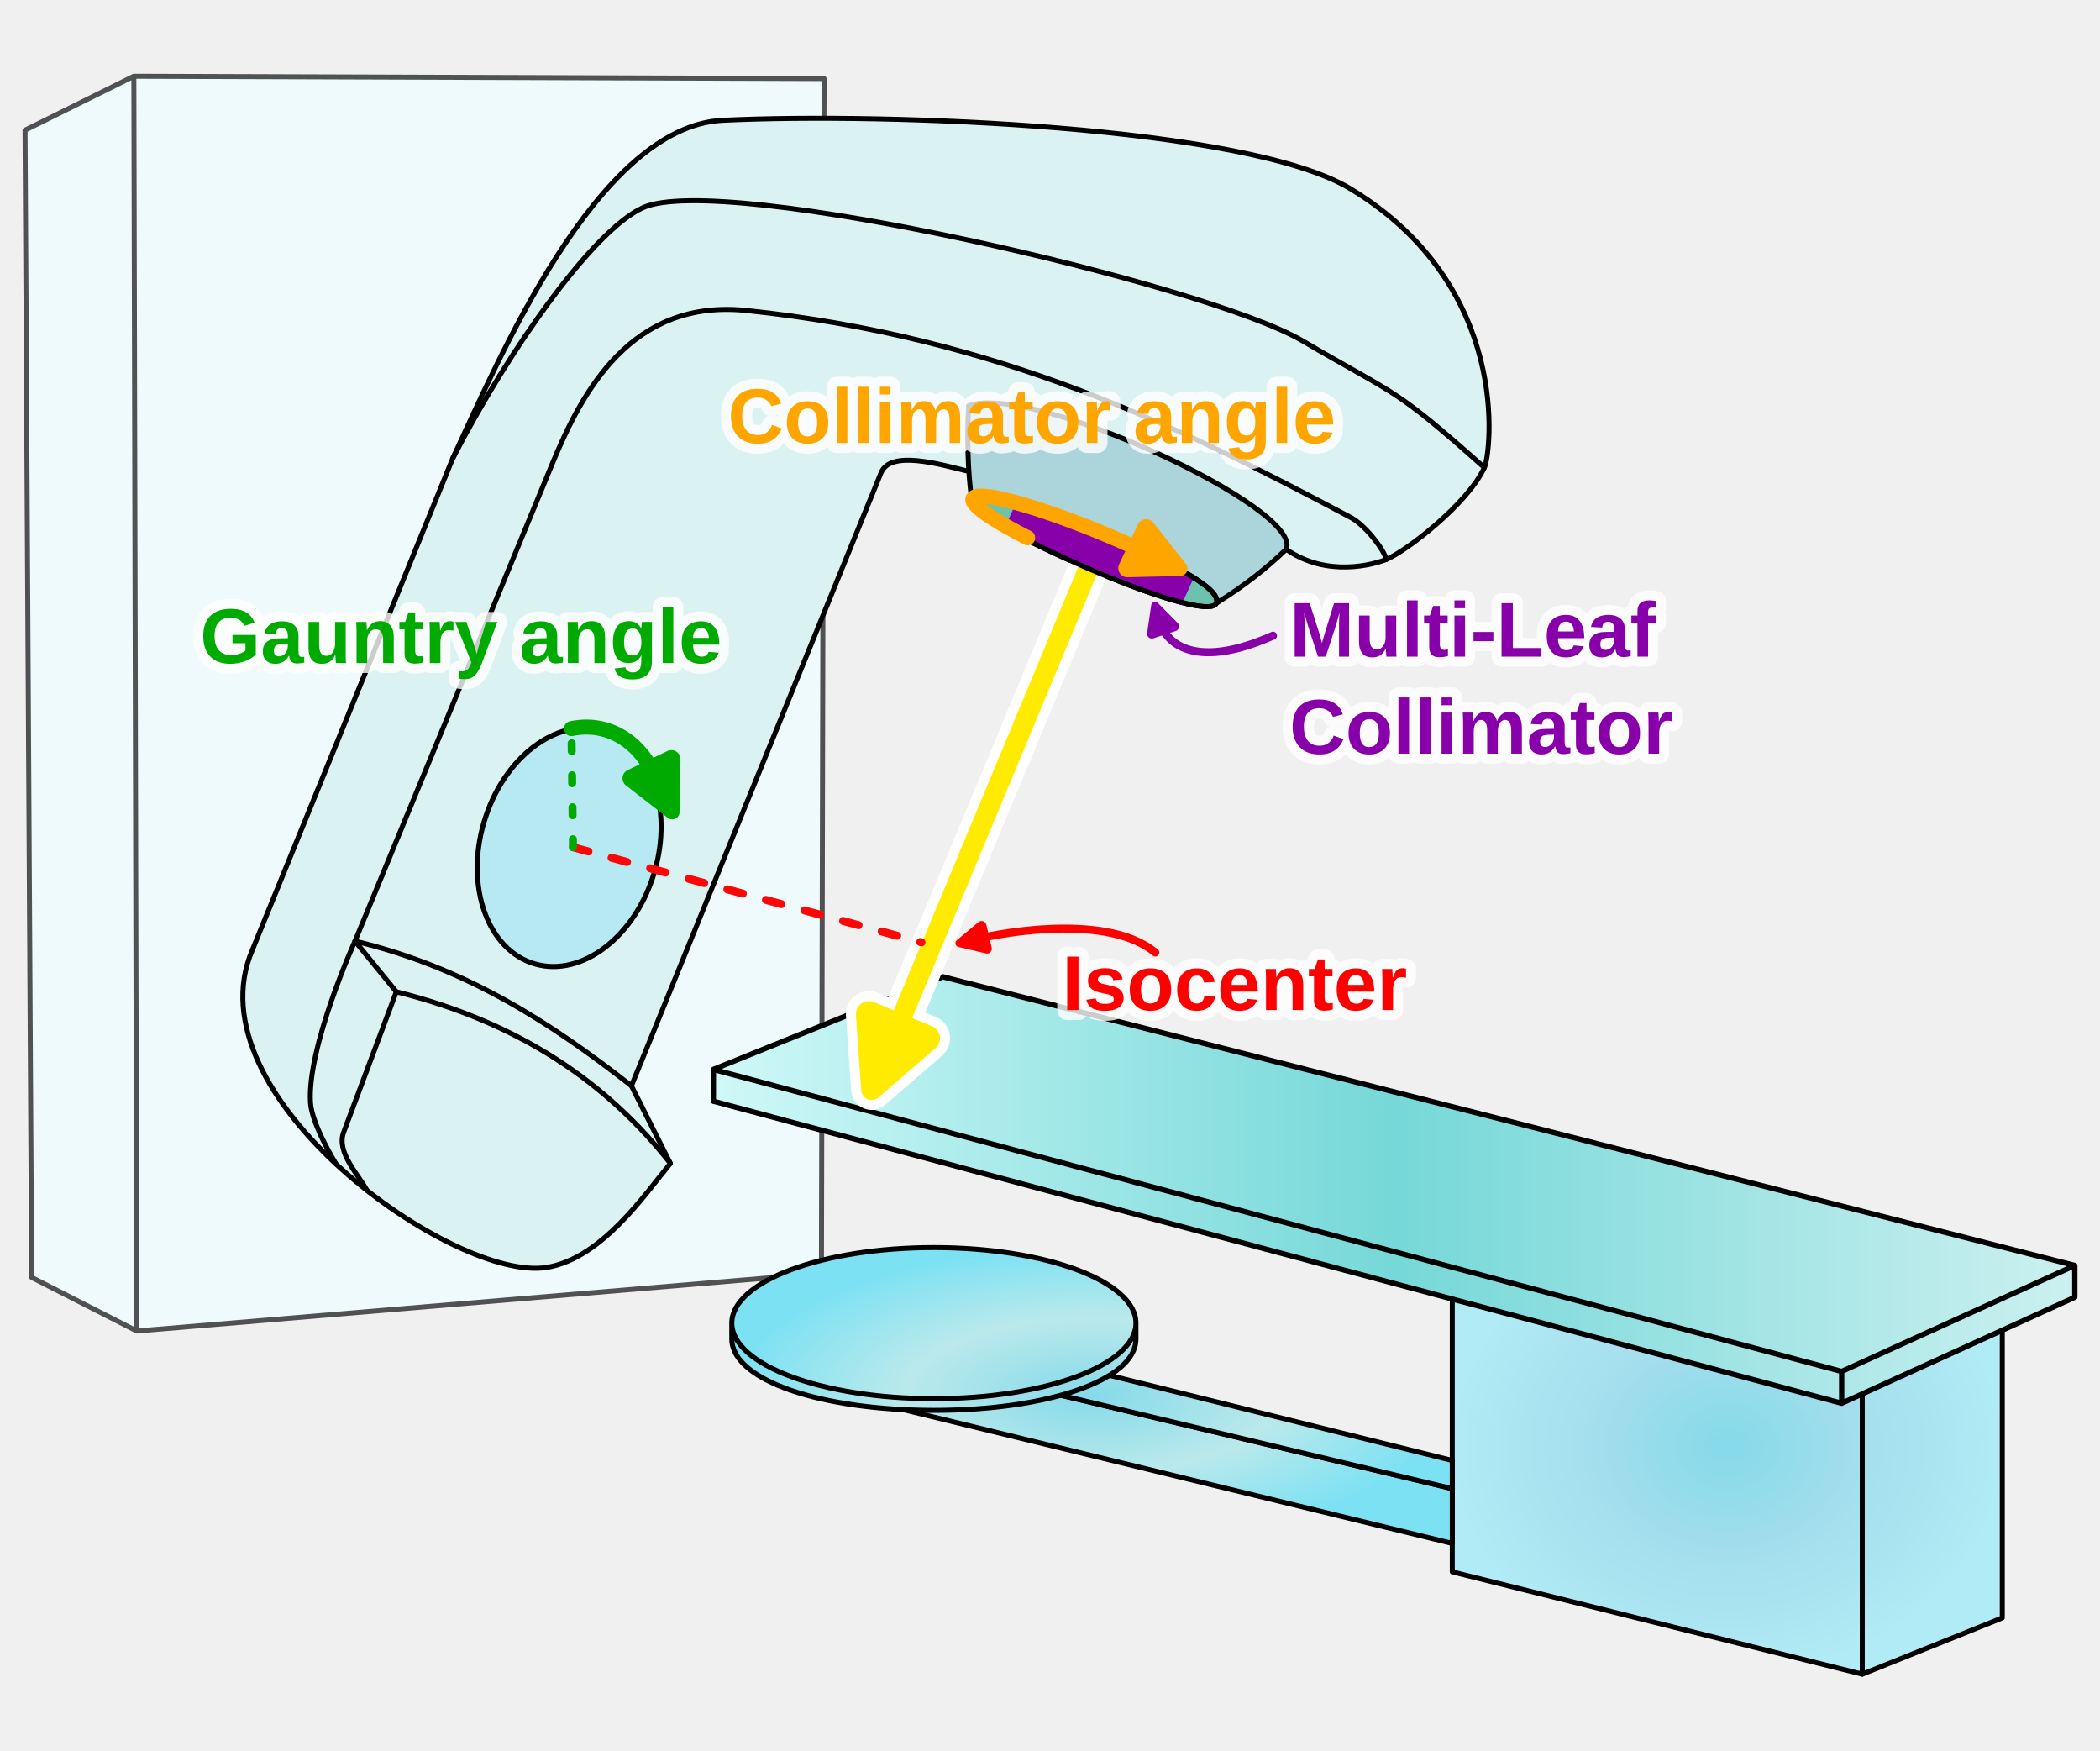
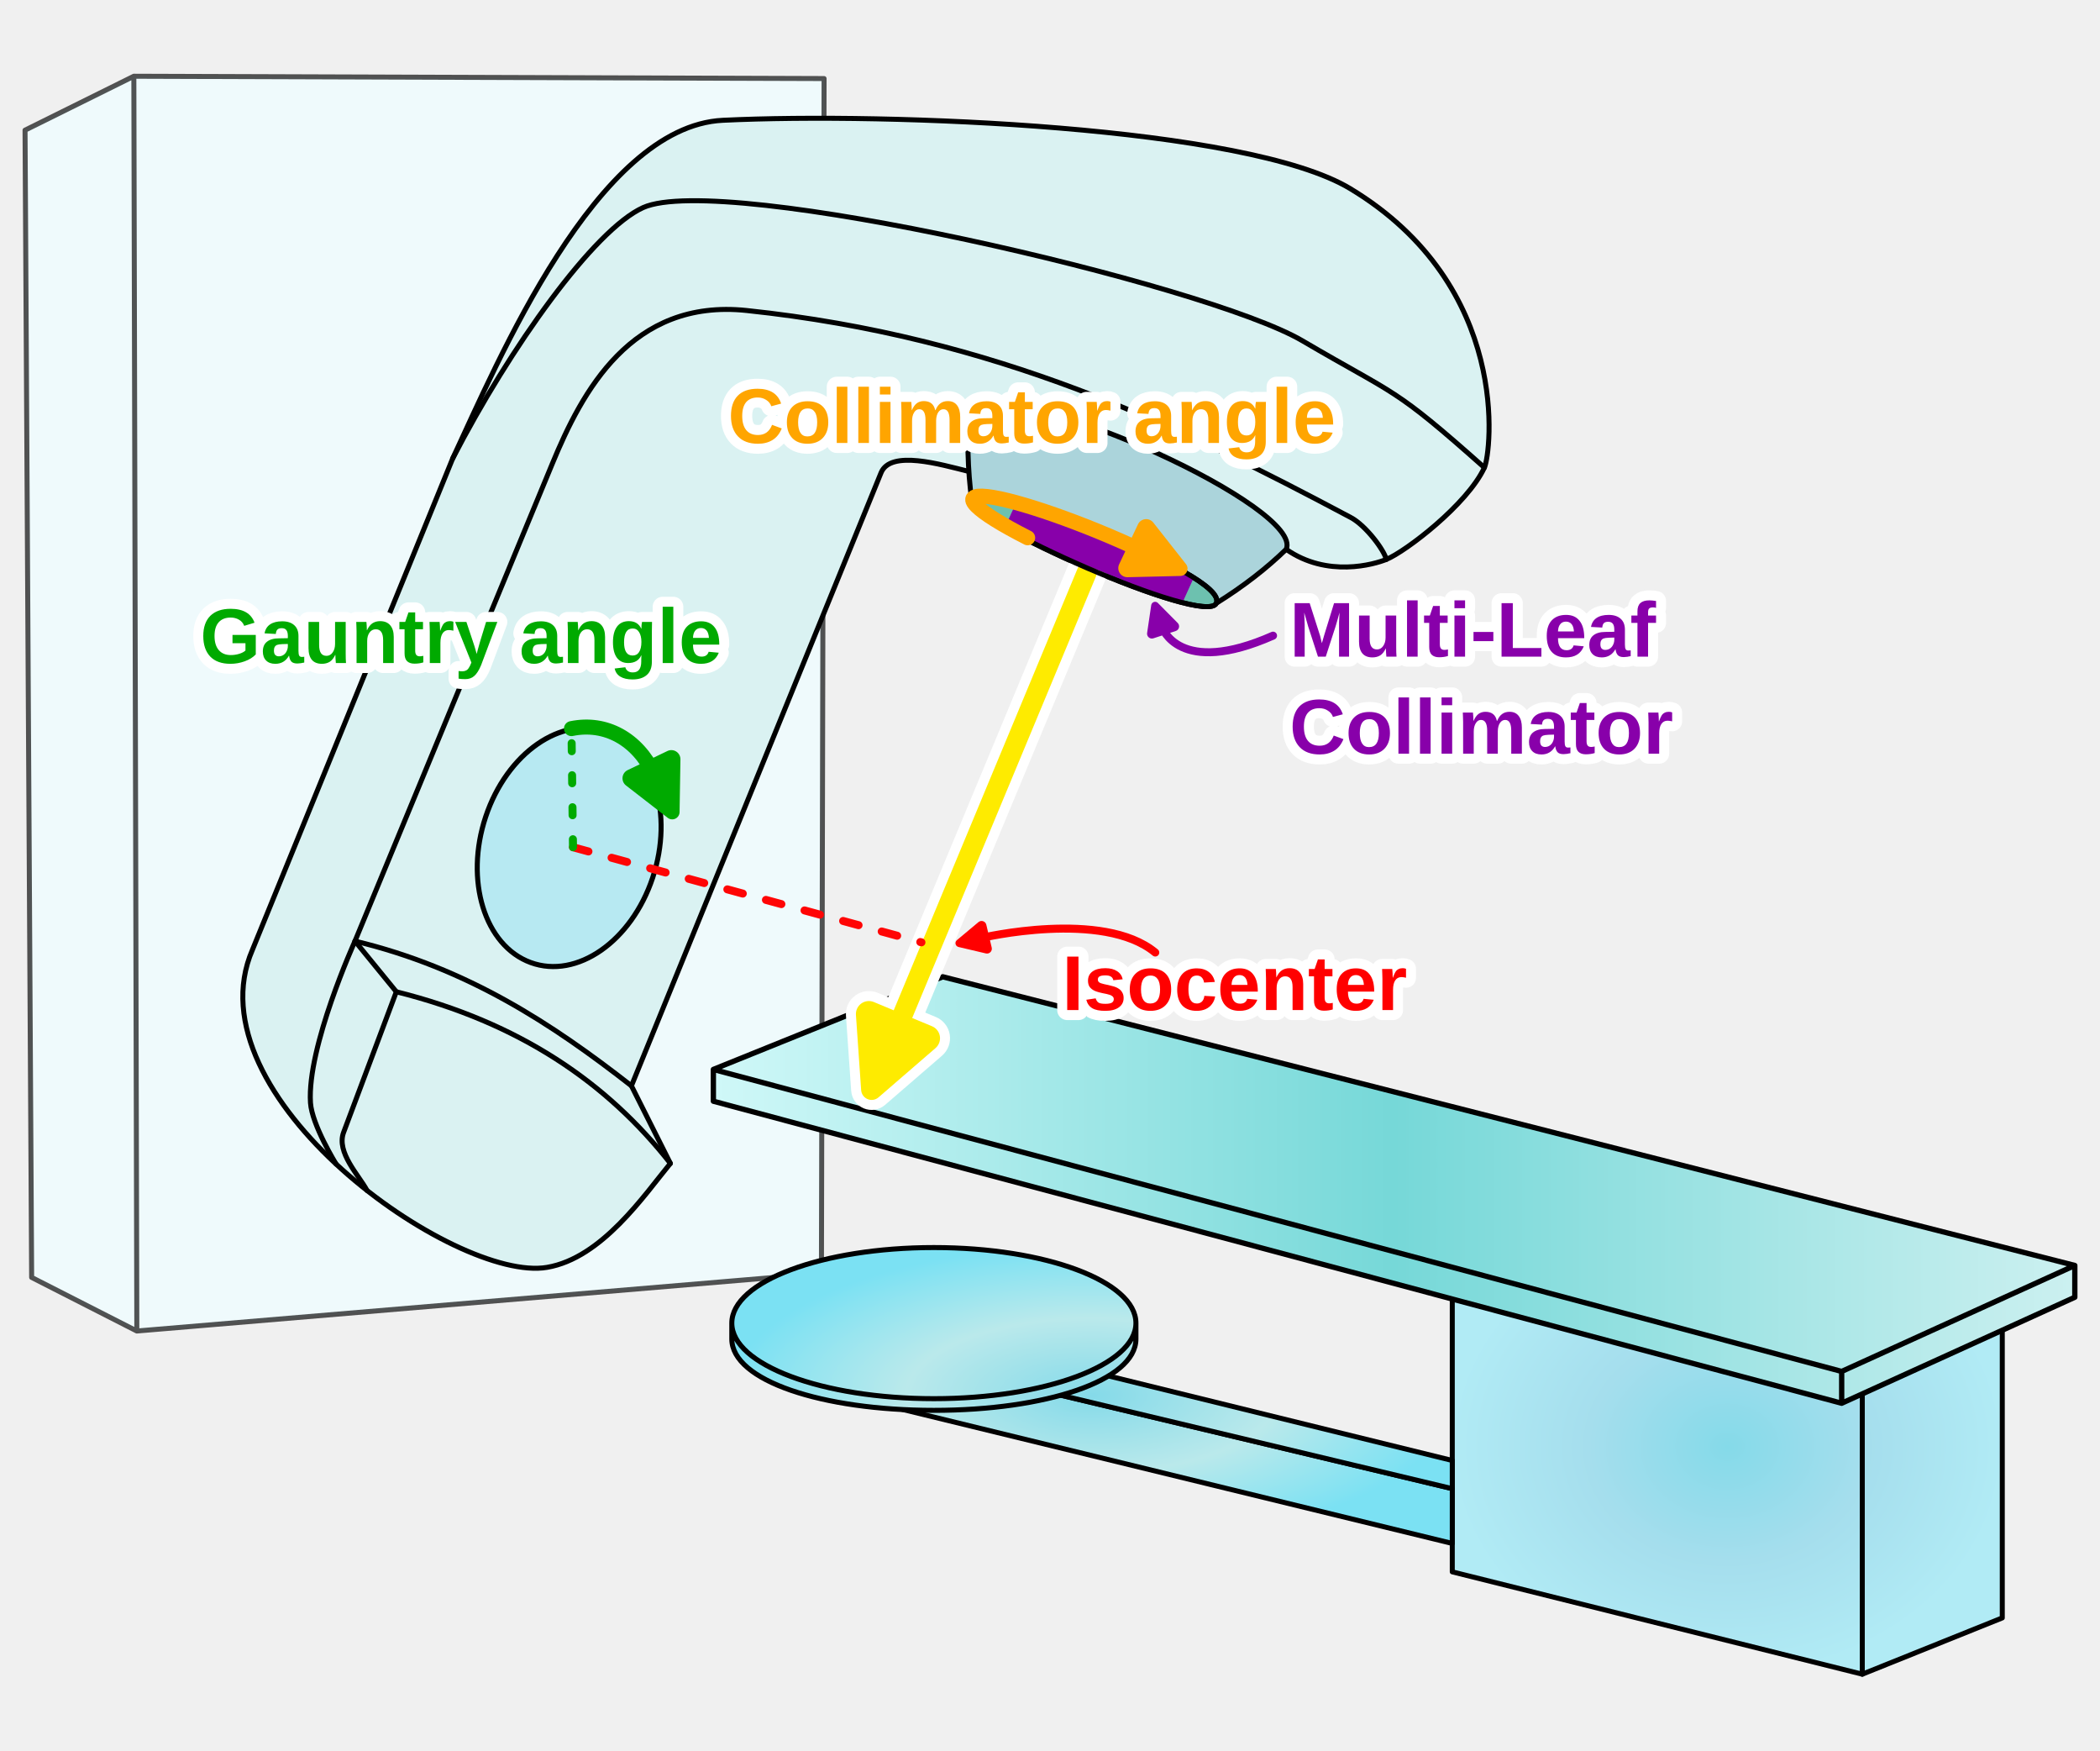
<svg xmlns="http://www.w3.org/2000/svg" xmlns:xlink="http://www.w3.org/1999/xlink" width="210mm" height="175mm" viewBox="0 0 210 175" version="1.1" id="svg1" xml:space="preserve">
  <defs id="defs1">
    <linearGradient id="swatch4482">
      <stop style="stop-color:#85dae9;stop-opacity:1;" offset="0" id="stop4483" />
      <stop style="stop-color:#a5deed;stop-opacity:1;" offset="0.5" id="stop4485" />
      <stop style="stop-color:#b1ebf5;stop-opacity:1;" offset="1" id="stop4484" />
    </linearGradient>
    <linearGradient id="linearGradient4475">
      <stop style="stop-color:#d0f8f8;stop-opacity:1;" offset="0" id="stop4476" />
      <stop style="stop-color:#76d8d8;stop-opacity:1;" offset="0.5" id="stop4478" />
      <stop style="stop-color:#ccf0f0;stop-opacity:1;" offset="1" id="stop4477" />
    </linearGradient>
    <linearGradient id="linearGradient4472">
      <stop style="stop-color:#85dae9;stop-opacity:1;" offset="0" id="stop4473" />
      <stop style="stop-color:#bae9eb;stop-opacity:1;" offset="0.514" id="stop4475" />
      <stop style="stop-color:#7be1f3;stop-opacity:1;" offset="1" id="stop4474" />
    </linearGradient>
    <marker style="overflow:visible" id="RoundedArrow" refX="0" refY="0" orient="auto-start-reverse" markerWidth="0.7" markerHeight="0.7" viewBox="0 0 1 1" preserveAspectRatio="xMidYMid">
      <path transform="scale(0.7)" d="m -0.211,-4.106 6.422,3.211 a 1,1 90 0 1 0,1.789 L -0.211,4.106 A 1.236,1.236 31.717 0 1 -2,3 v -6 a 1.236,1.236 148.283 0 1 1.789,-1.106 z" style="fill:context-stroke;fill-rule:evenodd;stroke:none" id="path8" />
    </marker>
    <mask maskUnits="userSpaceOnUse" id="mask4461">
      <rect style="fill:#ffffff;fill-opacity:0.496;stroke:#828282;stroke-width:0.5;stroke-linecap:round;stroke-linejoin:round;stroke-dasharray:none;stroke-opacity:1;paint-order:markers fill stroke" id="rect4462" width="207.355" height="164.415" x="203.622" y="71.48" />
    </mask>
    <marker style="overflow:visible" id="RoundedArrow-4" refX="0" refY="0" orient="auto-start-reverse" markerWidth="0.7" markerHeight="0.7" viewBox="0 0 1 1" preserveAspectRatio="xMidYMid">
      <path transform="scale(0.7)" d="m -0.211,-4.106 6.422,3.211 a 1,1 90 0 1 0,1.789 L -0.211,4.106 A 1.236,1.236 31.717 0 1 -2,3 v -6 a 1.236,1.236 148.283 0 1 1.789,-1.106 z" style="fill:context-stroke;fill-rule:evenodd;stroke:none" id="path8-4" />
    </marker>
    <radialGradient xlink:href="#linearGradient4472" id="radialGradient4474" cx="112.976" cy="201.32" fx="112.976" fy="201.32" r="36.274" gradientTransform="matrix(1,0,0,0.4146517,0,117.8422)" gradientUnits="userSpaceOnUse" />
    <linearGradient xlink:href="#linearGradient4475" id="linearGradient4477" x1="72.635" y1="184.538" x2="209.31" y2="184.538" gradientUnits="userSpaceOnUse" />
    <radialGradient xlink:href="#swatch4482" id="radialGradient4483" cx="176.5" cy="206.436" fx="176.5" fy="206.436" r="27.75" gradientTransform="matrix(1,0,0,0.8287326,0,35.35581)" gradientUnits="userSpaceOnUse" />
    <marker style="overflow:visible" id="RoundedArrow-4-4" refX="0" refY="0" orient="auto-start-reverse" markerWidth="0.7" markerHeight="0.7" viewBox="0 0 1 1" preserveAspectRatio="xMidYMid">
      <path transform="scale(0.7)" d="m -0.211,-4.106 6.422,3.211 a 1,1 90 0 1 0,1.789 L -0.211,4.106 A 1.236,1.236 31.717 0 1 -2,3 v -6 a 1.236,1.236 148.283 0 1 1.789,-1.106 z" style="fill:context-stroke;fill-rule:evenodd;stroke:none" id="path8-4-8" />
    </marker>
  </defs>
  <g id="layer1" transform="translate(-1.56314,-65.56494)">
    <path id="path4426" style="fill:#effafc;fill-opacity:1;stroke:#000000;stroke-width:0.5;stroke-linecap:round;stroke-linejoin:round;stroke-dasharray:none;stroke-opacity:0.667;paint-order:markers fill stroke" d="m 14.948,73.187 0.298,125.446 M 4.067,78.578 14.948,73.187 83.971,73.419 83.706,192.878 15.245,198.633 4.728,193.275 Z" />
    <g id="g4453" transform="translate(1.404314,5.346471)">
      <path style="fill:#daf2f2;fill-opacity:1;stroke:#000000;stroke-width:0.5;stroke-linecap:round;stroke-linejoin:round;stroke-dasharray:none;stroke-opacity:1;paint-order:markers fill stroke" d="m 128.778,115.135 c 4.109,2.872 8.813,1.502 10.01,1.014 1.939,-0.791 8.096,-5.495 9.811,-9.185 0.653,-1.404 2.823,-18.092 -13.416,-27.887 C 124.832,72.833 88.977,71.453 72.45,72.244 59.826,72.848 49.921,96.425 45.425,106.062 l -20.025,49.118 c -6.32,14.605 20.31,33.292 29.459,31.744 5.495,-0.93 9.733,-7.234 12.338,-10.395 l -3.895,-7.754 24.96,-61.288 c 0.949,-2.329 5.944,-0.833 8.743,-0.146 0,0 22.834,1.547 31.771,7.794 z" id="path4437" />
      <path style="fill:none;fill-opacity:0.462;stroke:#000000;stroke-width:0.5;stroke-linecap:round;stroke-linejoin:round;stroke-dasharray:none;stroke-opacity:1;paint-order:markers fill stroke" d="M 67.198,176.529 C 60.888,168.485 52.138,162.449 39.791,159.37 l -5.271,14.056 c -0.752,2.006 1.539,4.299 2.339,5.808" id="path4445" />
      <path style="fill:none;fill-opacity:0.462;stroke:#000000;stroke-width:0.5;stroke-linecap:round;stroke-linejoin:round;stroke-dasharray:none;stroke-opacity:1;paint-order:markers fill stroke" d="m 63.304,168.775 c -7.914,-6.178 -16.392,-11.769 -27.647,-14.469 0,0 -4.805,10.582 -4.451,16.157 0.141,2.212 2.564,6.136 2.564,6.136" id="path4446" />
      <path style="fill:#000000;fill-opacity:0.462;stroke:#000000;stroke-width:0.5;stroke-linecap:round;stroke-linejoin:round;stroke-dasharray:none;stroke-opacity:1;paint-order:markers fill stroke" d="m 35.657,154.306 4.134,5.064" id="path4447" />
      <path style="fill:none;fill-opacity:0.462;stroke:#000000;stroke-width:0.5;stroke-linecap:round;stroke-linejoin:round;stroke-dasharray:none;stroke-opacity:1;paint-order:markers fill stroke" d="m 138.787,116.149 c -0.202,-0.928 -2.051,-3.397 -3.546,-4.192 C 117.929,102.757 99.793,93.896 74.827,91.261 63.28,90.042 58.362,99.384 55.397,106.557 l -19.74,47.749" id="path4448" />
      <path style="fill:none;fill-opacity:0.462;stroke:#000000;stroke-width:0.5;stroke-linecap:round;stroke-linejoin:round;stroke-dasharray:none;stroke-opacity:1;paint-order:markers fill stroke" d="m 45.425,106.062 c 5.736,-11.124 14.13,-22.871 19.043,-25.089 7.921,-3.577 56.337,7.687 65.909,13.302 9.572,5.616 9.003,4.495 18.221,12.689" id="path4449" />
      <path id="path4442" style="fill:#abd4db;fill-opacity:1;stroke:#000000;stroke-width:0.5;stroke-linecap:round;stroke-linejoin:round;stroke-dasharray:none;stroke-opacity:1;paint-order:markers fill stroke" d="m 97.348,110.323 c -0.46,-3.235 -0.456,-6.392 -0.336,-9.53 6.161,-2.389 33.598,10.259 31.766,14.342 -1.948,1.891 -4.257,3.692 -6.985,5.389 z" />
      <path style="fill:#6dc1af;fill-opacity:1;stroke:#000000;stroke-width:0.5;stroke-linecap:round;stroke-linejoin:round;stroke-dasharray:none;stroke-opacity:1;paint-order:markers fill stroke" d="m 97.348,110.323 c -0.778,1.831 23.378,12.596 24.445,10.201 1.31,-2.941 -23.667,-12.032 -24.445,-10.201 z" id="path4450" />
    </g>
    <g id="g4455" transform="translate(-2.209176,3.758971)" style="fill:url(#radialGradient4483);fill-opacity:1">
      <path style="fill:url(#radialGradient4483);fill-opacity:1;stroke:#000000;stroke-width:0.5;stroke-linecap:round;stroke-linejoin:round;stroke-dasharray:none;stroke-opacity:1;paint-order:markers fill stroke" d="m 149,218.952 v -35.263 l 55,5.336 v 34.531 l -14,5.627 z" id="path4454" />
      <path style="fill:url(#radialGradient4483);fill-opacity:1;stroke:#000000;stroke-width:0.5;stroke-linecap:round;stroke-linejoin:round;stroke-dasharray:none;stroke-opacity:1;paint-order:markers fill stroke" d="M 190,229.184 V 192.443" id="path4455" />
    </g>
    <g id="g4460" transform="translate(-2.209176,3.758971)" style="fill:url(#radialGradient4474);fill-opacity:1">
      <g id="g4459" style="fill:url(#radialGradient4474);fill-opacity:1">
        <path style="fill:url(#radialGradient4474);fill-opacity:1;stroke:#000000;stroke-width:0.5;stroke-linecap:round;stroke-linejoin:round;stroke-dasharray:none;stroke-opacity:1;paint-order:markers fill stroke" d="M 149,216.111 88.831,201.449 88.871,196.285 149,210.633 Z" id="path4457" />
-         <path style="fill:url(#radialGradient4474);fill-opacity:1;stroke:#000000;stroke-width:0.5;stroke-linecap:round;stroke-linejoin:round;stroke-dasharray:none;stroke-opacity:1;paint-order:markers fill stroke" d="m 149,210.633 v -2.816 l -41.513,-10.309 -4.465,2.154 z" id="path4458" />
+         <path style="fill:url(#radialGradient4474);fill-opacity:1;stroke:#000000;stroke-width:0.5;stroke-linecap:round;stroke-linejoin:round;stroke-dasharray:none;stroke-opacity:1;paint-order:markers fill stroke" d="m 149,210.633 v -2.816 l -55.664,-13.686 -4.465,2.154 z" id="path4458" />
      </g>
-       <path id="path4456" style="fill:url(#radialGradient4474);fill-opacity:1;stroke:#000000;stroke-width:0.503;stroke-linecap:round;stroke-linejoin:round;paint-order:markers fill stroke" d="m 117.365,194.084 c 0,4.172 -9.046,7.554 -20.206,7.554 -11.159,0 -20.206,-3.382 -20.206,-7.554 -10e-7,-4.172 9.046,-7.554 20.206,-7.554 11.159,0 20.206,3.382 20.206,7.554 z m 0,0 v 1.587 c 1e-5,4.172 -9.046,7.135 -20.206,7.135 -11.159,0 -20.206,-2.963 -20.206,-7.135 v -1.587" />
+       <path id="path4456" style="display:inline;fill:url(#radialGradient4474);fill-opacity:1;stroke:#000000;stroke-width:0.503;stroke-linecap:round;stroke-linejoin:round;paint-order:markers fill stroke" d="m 117.365,194.084 c 0,4.172 -9.046,7.554 -20.206,7.554 -11.159,0 -20.206,-3.382 -20.206,-7.554 -10e-7,-4.172 9.046,-7.554 20.206,-7.554 11.159,0 20.206,3.382 20.206,7.554 z m 0,0 v 1.587 c 1e-5,4.172 -9.046,7.135 -20.206,7.135 -11.159,0 -20.206,-2.963 -20.206,-7.135 v -1.587" />
    </g>
    <path id="path4453" style="fill:url(#linearGradient4477);fill-opacity:1;stroke:#000000;stroke-width:0.53;stroke-linecap:round;stroke-linejoin:round;stroke-dasharray:none;stroke-opacity:1;paint-order:markers fill stroke" d="m 185.731,202.676 v 3.179 m 23.314,-13.776 v 3.179 l -23.314,10.597 -112.831,-30.195 v -3.179 m 136.145,19.597 -23.314,10.597 -112.831,-30.195 22.939,-9.261 z" />
    <ellipse style="fill:#b7e9f2;fill-opacity:1;stroke:#000000;stroke-width:0.507;stroke-linecap:round;stroke-linejoin:round;stroke-dasharray:none;stroke-opacity:1;paint-order:markers fill stroke" id="path4459" cx="103.056" cy="121.136" rx="8.888" ry="12.154" transform="matrix(0.9393194,0.3430437,-0.3163502,0.9486425,0,0)" />
    <g id="path4462" style="stroke:#ffffff;paint-order:markers stroke fill;stroke-width:2;stroke-dasharray:none">
      <g id="g4489" style="stroke:#ffffff;paint-order:markers stroke fill;stroke-width:2;stroke-dasharray:none">
        <path id="path4489" style="color:#000000;fill:#feeb00;fill-rule:evenodd;stroke:#ffffff;paint-order:markers stroke fill;stroke-width:2;stroke-dasharray:none" d="M 110.116 121.795 A 1 1 0 0 0 109.322 122.402 L 90.935 166.57 L 88.951 165.744 A 1.298 1.298 0 0 0 87.157 167.032 L 87.679 174.553 A 1.05 1.05 0 0 0 89.413 175.275 L 95.117 170.345 A 1.298 1.298 0 0 0 94.767 168.165 L 92.782 167.339 L 111.168 123.17 A 1 1 0 0 0 110.629 121.863 A 1 1 0 0 0 110.116 121.795 z " />
      </g>
    </g>
-     <text xml:space="preserve" style="font-style:normal;font-variant:normal;font-weight:bold;font-stretch:normal;font-size:7.761px;font-family:Arial;-inkscape-font-specification:'Arial Bold';text-align:center;letter-spacing:0px;word-spacing:0px;text-anchor:middle;fill:#ff0000;fill-opacity:1;stroke:#ffffff;stroke-width:2;stroke-linecap:round;stroke-linejoin:round;stroke-dasharray:none;stroke-dashoffset:0;stroke-opacity:0.8;paint-order:stroke markers fill" x="130.414" y="166.543" id="text4465-4">
-       <tspan id="tspan4465-3" style="font-style:normal;font-variant:normal;font-weight:bold;font-stretch:normal;font-size:7.761px;font-family:Arial;-inkscape-font-specification:'Arial Bold';letter-spacing:0px;fill:#ff0000;fill-opacity:1;stroke:#ffffff;stroke-width:2;stroke-dasharray:none;stroke-opacity:0.8;paint-order:stroke markers fill" x="130.414" y="166.543">Isocenter</tspan>
+     <text xml:space="preserve" style="font-style:normal;font-variant:normal;font-weight:bold;font-stretch:normal;font-size:7.761px;font-family:Arial;-inkscape-font-specification:'Arial Bold';text-align:center;letter-spacing:0px;word-spacing:0px;text-anchor:middle;fill:#ff0000;fill-opacity:1;stroke:#ffffff;stroke-width:2;stroke-linecap:round;stroke-linejoin:round;stroke-dasharray:none;stroke-dashoffset:0;stroke-opacity:1;paint-order:stroke markers fill" x="130.414" y="166.543" id="text4465-4">
+       <tspan id="tspan4465-3" style="font-style:normal;font-variant:normal;font-weight:bold;font-stretch:normal;font-size:7.761px;font-family:Arial;-inkscape-font-specification:'Arial Bold';letter-spacing:0px;fill:#ff0000;fill-opacity:1;stroke:#ffffff;stroke-width:2;stroke-dasharray:none;stroke-opacity:1;paint-order:stroke markers fill" x="130.414" y="166.543">Isocenter</tspan>
    </text>
-     <text xml:space="preserve" style="font-style:normal;font-variant:normal;font-weight:bold;font-stretch:normal;font-size:7.761px;font-family:Arial;-inkscape-font-specification:'Arial Bold';text-align:start;letter-spacing:0px;word-spacing:0px;text-anchor:start;fill:#8800aa;fill-opacity:1;stroke:#ffffff;stroke-width:2;stroke-linecap:round;stroke-linejoin:round;stroke-dasharray:none;stroke-dashoffset:0;stroke-opacity:0.8;paint-order:stroke markers fill" x="130.515" y="131.209" id="text4465-4-9">
-       <tspan id="tspan4465-3-1" style="font-style:normal;font-variant:normal;font-weight:bold;font-stretch:normal;font-size:7.761px;font-family:Arial;-inkscape-font-specification:'Arial Bold';text-align:start;letter-spacing:0px;text-anchor:start;fill:#8800aa;fill-opacity:1;stroke:#ffffff;stroke-width:2;stroke-dasharray:none;stroke-opacity:0.8;paint-order:stroke markers fill" x="130.515" y="131.209">Multi-Leaf</tspan>
-       <tspan style="font-style:normal;font-variant:normal;font-weight:bold;font-stretch:normal;font-size:7.761px;font-family:Arial;-inkscape-font-specification:'Arial Bold';text-align:start;letter-spacing:0px;text-anchor:start;fill:#8800aa;fill-opacity:1;stroke:#ffffff;stroke-width:2;stroke-dasharray:none;stroke-opacity:0.8;paint-order:stroke markers fill" x="130.515" y="140.911" id="tspan4487">Collimator</tspan>
+     <text xml:space="preserve" style="font-style:normal;font-variant:normal;font-weight:bold;font-stretch:normal;font-size:7.761px;font-family:Arial;-inkscape-font-specification:'Arial Bold';text-align:start;letter-spacing:0px;word-spacing:0px;text-anchor:start;fill:#8800aa;fill-opacity:1;stroke:#ffffff;stroke-width:2;stroke-linecap:round;stroke-linejoin:round;stroke-dasharray:none;stroke-dashoffset:0;stroke-opacity:1;paint-order:stroke markers fill" x="130.515" y="131.209" id="text4465-4-9">
+       <tspan id="tspan4465-3-1" style="font-style:normal;font-variant:normal;font-weight:bold;font-stretch:normal;font-size:7.761px;font-family:Arial;-inkscape-font-specification:'Arial Bold';text-align:start;letter-spacing:0px;text-anchor:start;fill:#8800aa;fill-opacity:1;stroke:#ffffff;stroke-width:2;stroke-dasharray:none;stroke-opacity:1;paint-order:stroke markers fill" x="130.515" y="131.209">Multi-Leaf</tspan>
+       <tspan style="font-style:normal;font-variant:normal;font-weight:bold;font-stretch:normal;font-size:7.761px;font-family:Arial;-inkscape-font-specification:'Arial Bold';text-align:start;letter-spacing:0px;text-anchor:start;fill:#8800aa;fill-opacity:1;stroke:#ffffff;stroke-width:2;stroke-dasharray:none;stroke-opacity:1;paint-order:stroke markers fill" x="130.515" y="140.911" id="tspan4487">Collimator</tspan>
    </text>
    <rect style="fill:#8800aa;fill-opacity:1;stroke:none;stroke-width:1.348;stroke-linecap:round;stroke-linejoin:round;stroke-dasharray:2.696, 4.045;stroke-dashoffset:0;stroke-opacity:1;paint-order:stroke markers fill" id="rect4487" width="19.29" height="2.921" x="142.002" y="68.532" transform="matrix(0.9258687,0.3778453,-0.4142858,0.9101468,0,0)" />
    <path style="fill:none;fill-opacity:1;stroke:#000000;stroke-width:0.5;stroke-linecap:round;stroke-linejoin:round;stroke-dasharray:none;stroke-opacity:1;paint-order:markers fill stroke" d="m 97.348,110.323 c -0.778,1.831 23.378,12.596 24.445,10.201 1.31,-2.941 -23.667,-12.032 -24.445,-10.201 z" id="path4487" transform="translate(1.404314,5.34647)" />
    <path style="fill:none;fill-opacity:1;stroke:#ffa500;stroke-width:1.5;stroke-linecap:round;stroke-linejoin:round;stroke-dasharray:none;stroke-dashoffset:0;stroke-opacity:1;marker-end:url(#RoundedArrow-4);paint-order:markers fill stroke" id="path4465-0" transform="matrix(0.9243605,0.3815202,-0.3815272,0.9243576,0,0)" d="m 141.967,70.5 a 13.113,1.759 0 0 1 -5.328,-2.266 13.113,1.759 0 0 1 16.369,-0.909" />
-     <text xml:space="preserve" style="font-style:normal;font-variant:normal;font-weight:bold;font-stretch:normal;font-size:7.761px;font-family:Arial;-inkscape-font-specification:'Arial Bold';text-align:center;letter-spacing:0px;word-spacing:0px;text-anchor:middle;fill:#ffa500;fill-opacity:1;stroke:#ffffff;stroke-width:2;stroke-linecap:round;stroke-linejoin:round;stroke-dasharray:none;stroke-dashoffset:0;stroke-opacity:0.797;paint-order:stroke markers fill" x="110.137" y="109.852" id="text4465-9">
-       <tspan id="tspan4465-8" style="font-style:normal;font-variant:normal;font-weight:bold;font-stretch:normal;font-size:7.761px;font-family:Arial;-inkscape-font-specification:'Arial Bold';letter-spacing:0px;fill:#ffa500;fill-opacity:1;stroke:#ffffff;stroke-width:2;stroke-dasharray:none;stroke-opacity:0.797;paint-order:stroke markers fill" x="110.137" y="109.852">Collimator angle</tspan>
+     <text xml:space="preserve" style="font-style:normal;font-variant:normal;font-weight:bold;font-stretch:normal;font-size:7.761px;font-family:Arial;-inkscape-font-specification:'Arial Bold';text-align:center;letter-spacing:0px;word-spacing:0px;text-anchor:middle;fill:#ffa500;fill-opacity:1;stroke:#ffffff;stroke-width:2;stroke-linecap:round;stroke-linejoin:round;stroke-dasharray:none;stroke-dashoffset:0;stroke-opacity:1;paint-order:stroke markers fill" x="110.137" y="109.852" id="text4465-9">
+       <tspan id="tspan4465-8" style="font-style:normal;font-variant:normal;font-weight:bold;font-stretch:normal;font-size:7.761px;font-family:Arial;-inkscape-font-specification:'Arial Bold';letter-spacing:0px;fill:#ffa500;fill-opacity:1;stroke:#ffffff;stroke-width:2;stroke-dasharray:none;stroke-opacity:1;paint-order:stroke markers fill" x="110.137" y="109.852">Collimator angle</tspan>
    </text>
    <path style="fill:none;fill-opacity:1;stroke:#ff0000;stroke-width:0.8;stroke-linecap:round;stroke-linejoin:round;stroke-dasharray:none;stroke-dashoffset:0;stroke-opacity:1;marker-end:url(#RoundedArrow-4);paint-order:stroke markers fill" d="m 117.09,160.793 c -5.232,-4.332 -17.389,-1.456 -17.389,-1.456" id="path4488" />
    <path style="fill:none;fill-opacity:1;stroke:#8800aa;stroke-width:0.8;stroke-linecap:round;stroke-linejoin:round;stroke-dasharray:none;stroke-dashoffset:0;stroke-opacity:1;marker-end:url(#RoundedArrow-4-4);paint-order:stroke markers fill" d="m 128.867,129.114 c -9.441,4.18 -11.089,-0.845 -11.089,-0.845" id="path4488-8" />
    <path style="fill:none;fill-opacity:1;stroke:#ff0505;stroke-width:0.8;stroke-linecap:round;stroke-linejoin:round;stroke-dasharray:1.6, 2.4;stroke-dashoffset:0;stroke-opacity:1;paint-order:markers fill stroke" d="m 58.863,150.267 34.411,9.39 0.433,0.118" id="path4486" />
    <g id="g4486">
      <path style="fill:none;fill-opacity:1;stroke:#00aa00;stroke-width:1.5;stroke-linecap:round;stroke-linejoin:round;stroke-dasharray:none;stroke-dashoffset:0;stroke-opacity:1;marker-end:url(#RoundedArrow);paint-order:markers fill stroke" id="path4465" transform="rotate(14.41261)" d="M 91.312,119.438 A 9.064,12.184 0 0 1 100.42,121.764" />
-       <text xml:space="preserve" style="font-style:normal;font-variant:normal;font-weight:bold;font-stretch:normal;font-size:7.761px;font-family:Arial;-inkscape-font-specification:'Arial Bold';text-align:center;letter-spacing:0px;word-spacing:0px;text-anchor:middle;fill:#00aa00;fill-opacity:1;stroke:#ffffff;stroke-width:2;stroke-linecap:round;stroke-linejoin:round;stroke-dasharray:none;stroke-dashoffset:0;stroke-opacity:0.799;paint-order:stroke markers fill" x="55.216" y="131.853" id="text4465">
-         <tspan id="tspan4465" style="font-style:normal;font-variant:normal;font-weight:bold;font-stretch:normal;font-size:7.761px;font-family:Arial;-inkscape-font-specification:'Arial Bold';letter-spacing:0px;fill:#00aa00;fill-opacity:1;stroke:#ffffff;stroke-width:2;stroke-dasharray:none;paint-order:stroke markers fill;stroke-opacity:0.799" x="55.216" y="131.853">Gauntry angle</tspan>
+       <text xml:space="preserve" style="font-style:normal;font-variant:normal;font-weight:bold;font-stretch:normal;font-size:7.761px;font-family:Arial;-inkscape-font-specification:'Arial Bold';text-align:center;letter-spacing:0px;word-spacing:0px;text-anchor:middle;fill:#00aa00;fill-opacity:1;stroke:#ffffff;stroke-width:2;stroke-linecap:round;stroke-linejoin:round;stroke-dasharray:none;stroke-dashoffset:0;stroke-opacity:1;paint-order:stroke markers fill" x="55.216" y="131.853" id="text4465">
+         <tspan id="tspan4465" style="font-style:normal;font-variant:normal;font-weight:bold;font-stretch:normal;font-size:7.761px;font-family:Arial;-inkscape-font-specification:'Arial Bold';letter-spacing:0px;fill:#00aa00;fill-opacity:1;stroke:#ffffff;stroke-width:2;stroke-dasharray:none;paint-order:stroke markers fill;stroke-opacity:1" x="55.216" y="131.853">Gauntry angle</tspan>
      </text>
      <path id="path4468" style="fill:none;fill-opacity:1;stroke:#00aa00;stroke-width:0.8;stroke-linecap:round;stroke-linejoin:round;stroke-dasharray:0.8,2.4;stroke-dashoffset:0;stroke-opacity:1;paint-order:stroke markers fill" d="M 58.863,150.267 58.71,138.407" />
    </g>
  </g>
</svg>
